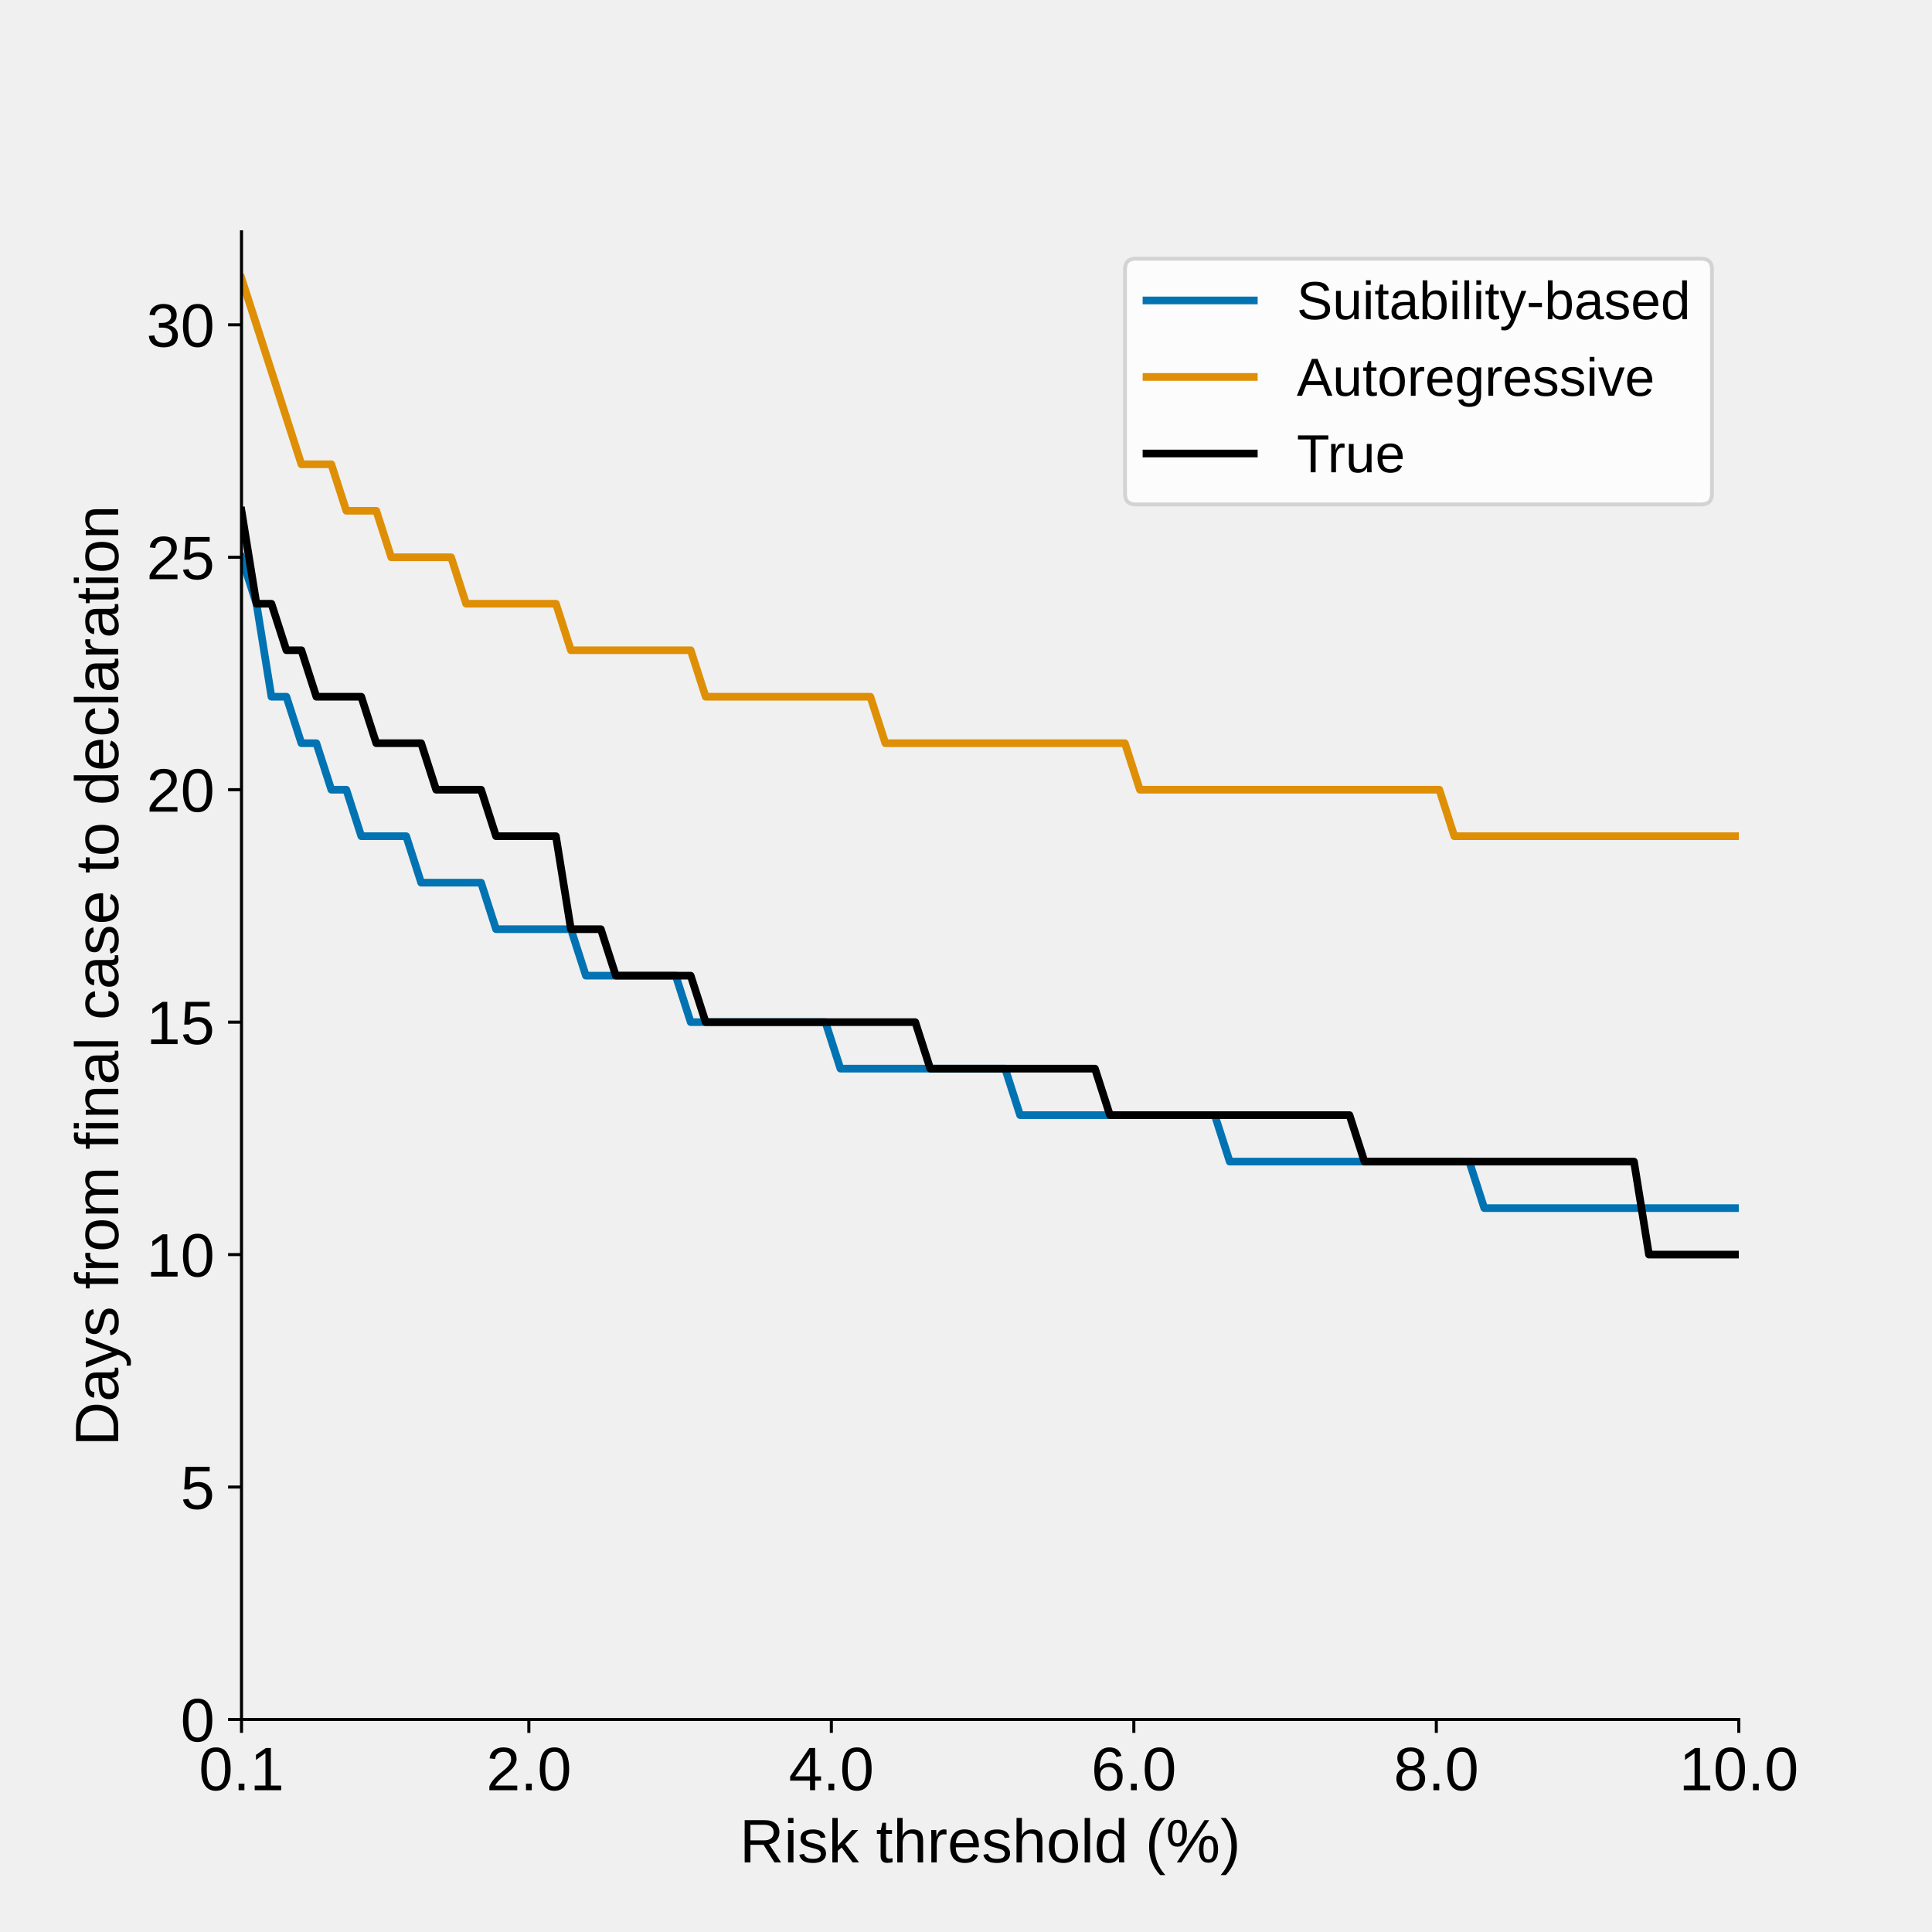
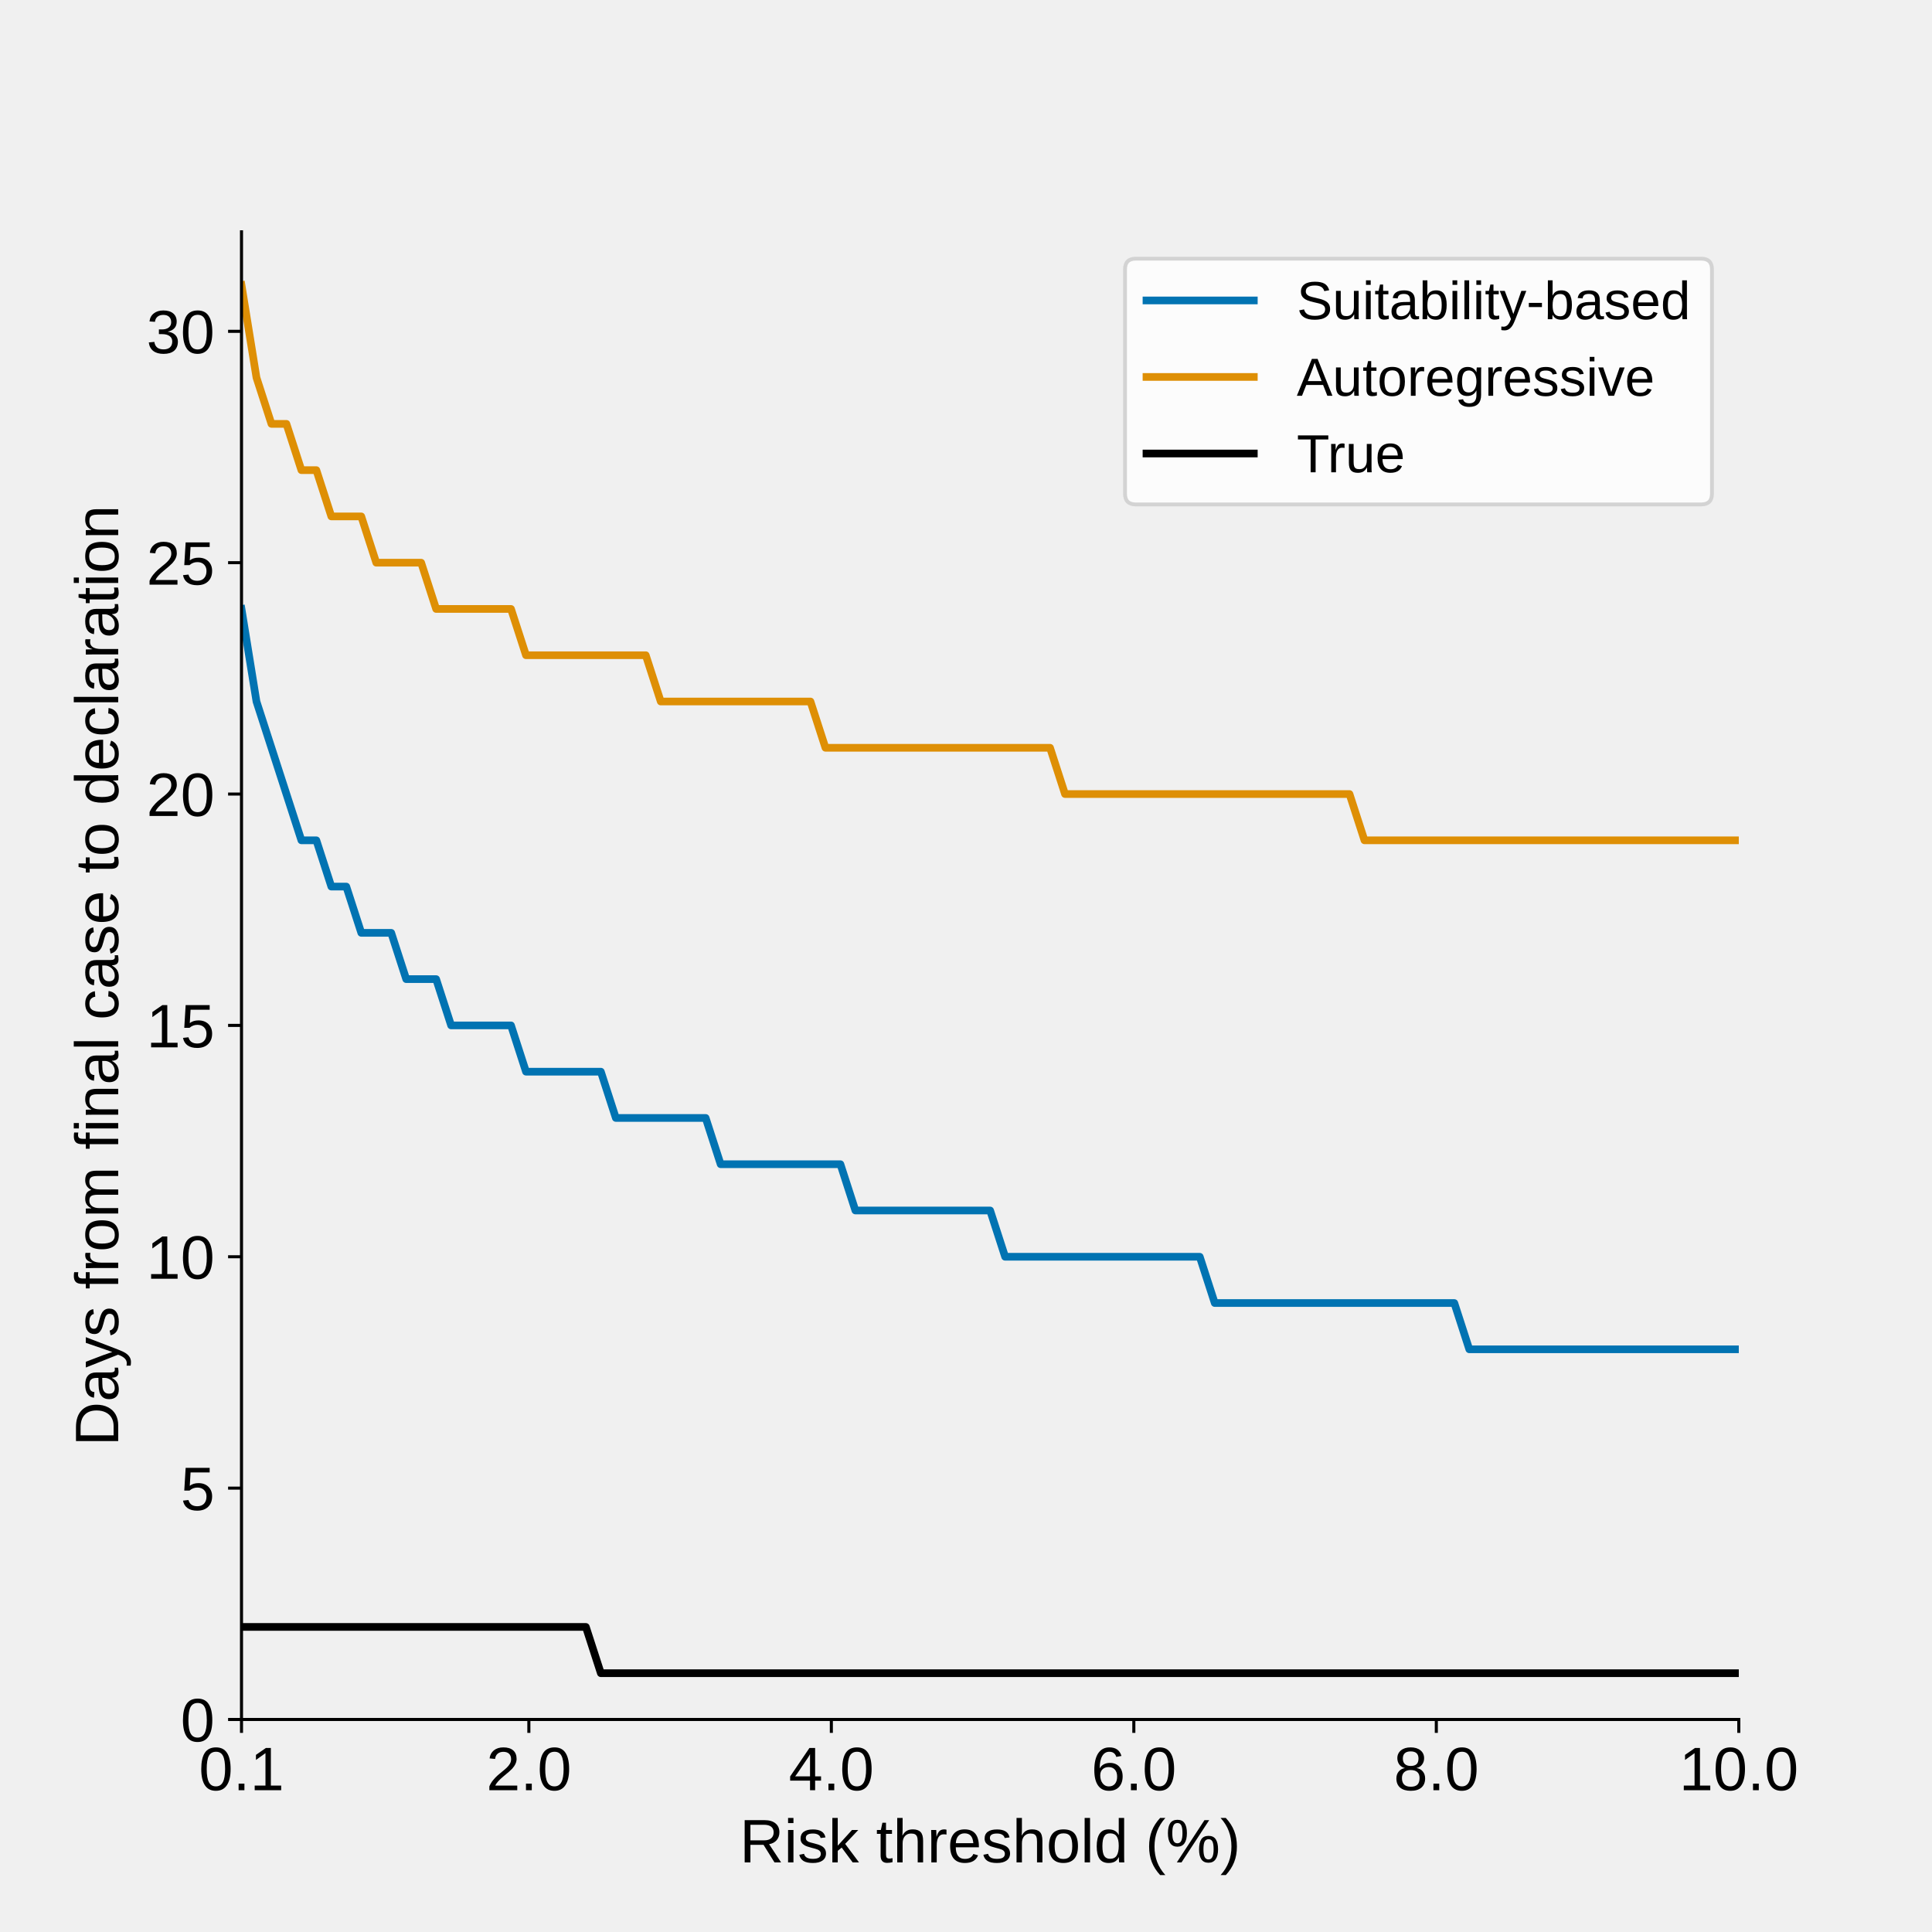
<svg xmlns="http://www.w3.org/2000/svg" xmlns:xlink="http://www.w3.org/1999/xlink" width="504pt" height="504pt" viewBox="0 0 504 504" version="1.1">
  <defs>
    <style type="text/css">*{stroke-linejoin: round; stroke-linecap: butt}</style>
  </defs>
  <g id="figure_1">
    <g id="patch_1">
      <path d="M 0 504  L 504 504  L 504 0  L 0 0  L 0 504  z " style="fill: none" />
    </g>
    <g id="axes_1">
      <g id="patch_2">
        <path d="M 63 448.56  L 453.6 448.56  L 453.6 60.48  L 63 60.48  L 63 448.56  z " style="fill: none" />
      </g>
      <g id="matplotlib.axis_1">
        <g id="xtick_1">
          <g id="line2d_1">
            <defs>
-               <path id="m8a0ff14685" d="M 0 0  L 0 3.5  " style="stroke: #000000; stroke-width: 0.8" />
+               <path id="m477f437d57" d="M 0 0  L 0 3.5  " style="stroke: #000000; stroke-width: 0.8" />
            </defs>
            <g>
-               <use xlink:href="#m8a0ff14685" x="63" y="448.56" style="stroke: #000000; stroke-width: 0.8" />
+               <use xlink:href="#m477f437d57" x="63" y="448.56" style="stroke: #000000; stroke-width: 0.8" />
            </g>
          </g>
          <g id="text_1">
            <text style="font-size: 16px; font-family: 'Arial', sans-serif; text-anchor: middle" x="63" y="467.012" transform="rotate(-0 63 467.0125)">0.1</text>
          </g>
        </g>
        <g id="xtick_2">
          <g id="line2d_2">
            <g>
-               <use xlink:href="#m8a0ff14685" x="137.964" y="448.56" style="stroke: #000000; stroke-width: 0.8" />
+               <use xlink:href="#m477f437d57" x="137.964" y="448.56" style="stroke: #000000; stroke-width: 0.8" />
            </g>
          </g>
          <g id="text_2">
            <text style="font-size: 16px; font-family: 'Arial', sans-serif; text-anchor: middle" x="137.964" y="467.012" transform="rotate(-0 137.9636 467.0125)">2.0</text>
          </g>
        </g>
        <g id="xtick_3">
          <g id="line2d_3">
            <g>
-               <use xlink:href="#m8a0ff14685" x="216.873" y="448.56" style="stroke: #000000; stroke-width: 0.8" />
+               <use xlink:href="#m477f437d57" x="216.873" y="448.56" style="stroke: #000000; stroke-width: 0.8" />
            </g>
          </g>
          <g id="text_3">
            <text style="font-size: 16px; font-family: 'Arial', sans-serif; text-anchor: middle" x="216.873" y="467.012" transform="rotate(-0 216.8727 467.0125)">4.0</text>
          </g>
        </g>
        <g id="xtick_4">
          <g id="line2d_4">
            <g>
-               <use xlink:href="#m8a0ff14685" x="295.782" y="448.56" style="stroke: #000000; stroke-width: 0.8" />
+               <use xlink:href="#m477f437d57" x="295.782" y="448.56" style="stroke: #000000; stroke-width: 0.8" />
            </g>
          </g>
          <g id="text_4">
            <text style="font-size: 16px; font-family: 'Arial', sans-serif; text-anchor: middle" x="295.782" y="467.012" transform="rotate(-0 295.7818 467.0125)">6.0</text>
          </g>
        </g>
        <g id="xtick_5">
          <g id="line2d_5">
            <g>
-               <use xlink:href="#m8a0ff14685" x="374.691" y="448.56" style="stroke: #000000; stroke-width: 0.8" />
+               <use xlink:href="#m477f437d57" x="374.691" y="448.56" style="stroke: #000000; stroke-width: 0.8" />
            </g>
          </g>
          <g id="text_5">
            <text style="font-size: 16px; font-family: 'Arial', sans-serif; text-anchor: middle" x="374.691" y="467.012" transform="rotate(-0 374.6909 467.0125)">8.0</text>
          </g>
        </g>
        <g id="xtick_6">
          <g id="line2d_6">
            <g>
-               <use xlink:href="#m8a0ff14685" x="453.6" y="448.56" style="stroke: #000000; stroke-width: 0.8" />
+               <use xlink:href="#m477f437d57" x="453.6" y="448.56" style="stroke: #000000; stroke-width: 0.8" />
            </g>
          </g>
          <g id="text_6">
            <text style="font-size: 16px; font-family: 'Arial', sans-serif; text-anchor: middle" x="453.6" y="467.012" transform="rotate(-0 453.6 467.0125)">10.0</text>
          </g>
        </g>
        <g id="text_7">
          <text style="font-size: 16px; font-family: 'Arial', sans-serif; text-anchor: middle" x="258.3" y="485.84" transform="rotate(-0 258.3 485.84)">Risk threshold (%)</text>
        </g>
      </g>
      <g id="matplotlib.axis_2">
        <g id="ytick_1">
          <g id="line2d_7">
            <defs>
-               <path id="m0168aa7d4e" d="M 0 0  L -3.5 0  " style="stroke: #000000; stroke-width: 0.8" />
+               <path id="m6f914d2e57" d="M 0 0  L -3.5 0  " style="stroke: #000000; stroke-width: 0.8" />
            </defs>
            <g>
-               <use xlink:href="#m0168aa7d4e" x="63" y="448.56" style="stroke: #000000; stroke-width: 0.8" />
+               <use xlink:href="#m6f914d2e57" x="63" y="448.56" style="stroke: #000000; stroke-width: 0.8" />
            </g>
          </g>
          <g id="text_8">
            <text style="font-size: 16px; font-family: 'Arial', sans-serif; text-anchor: end" x="56" y="454.286" transform="rotate(-0 56 454.2862)">0</text>
          </g>
        </g>
        <g id="ytick_2">
          <g id="line2d_8">
            <g>
-               <use xlink:href="#m0168aa7d4e" x="63" y="387.923" style="stroke: #000000; stroke-width: 0.8" />
+               <use xlink:href="#m6f914d2e57" x="63" y="388.205" style="stroke: #000000; stroke-width: 0.8" />
            </g>
          </g>
          <g id="text_9">
-             <text style="font-size: 16px; font-family: 'Arial', sans-serif; text-anchor: end" x="56" y="393.649" transform="rotate(-0 56 393.6488)">5</text>
+             <text style="font-size: 16px; font-family: 'Arial', sans-serif; text-anchor: end" x="56" y="393.932" transform="rotate(-0 56 393.9317)">5</text>
          </g>
        </g>
        <g id="ytick_3">
          <g id="line2d_9">
            <g>
-               <use xlink:href="#m0168aa7d4e" x="63" y="327.285" style="stroke: #000000; stroke-width: 0.8" />
+               <use xlink:href="#m6f914d2e57" x="63" y="327.851" style="stroke: #000000; stroke-width: 0.8" />
            </g>
          </g>
          <g id="text_10">
-             <text style="font-size: 16px; font-family: 'Arial', sans-serif; text-anchor: end" x="56" y="333.011" transform="rotate(-0 56 333.0113)">10</text>
+             <text style="font-size: 16px; font-family: 'Arial', sans-serif; text-anchor: end" x="56" y="333.577" transform="rotate(-0 56 333.5771)">10</text>
          </g>
        </g>
        <g id="ytick_4">
          <g id="line2d_10">
            <g>
-               <use xlink:href="#m0168aa7d4e" x="63" y="266.647" style="stroke: #000000; stroke-width: 0.8" />
+               <use xlink:href="#m6f914d2e57" x="63" y="267.496" style="stroke: #000000; stroke-width: 0.8" />
            </g>
          </g>
          <g id="text_11">
-             <text style="font-size: 16px; font-family: 'Arial', sans-serif; text-anchor: end" x="56" y="272.374" transform="rotate(-0 56 272.3737)">15</text>
+             <text style="font-size: 16px; font-family: 'Arial', sans-serif; text-anchor: end" x="56" y="273.222" transform="rotate(-0 56 273.2225)">15</text>
          </g>
        </g>
        <g id="ytick_5">
          <g id="line2d_11">
            <g>
-               <use xlink:href="#m0168aa7d4e" x="63" y="206.01" style="stroke: #000000; stroke-width: 0.8" />
+               <use xlink:href="#m6f914d2e57" x="63" y="207.142" style="stroke: #000000; stroke-width: 0.8" />
            </g>
          </g>
          <g id="text_12">
-             <text style="font-size: 16px; font-family: 'Arial', sans-serif; text-anchor: end" x="56" y="211.736" transform="rotate(-0 56 211.7363)">20</text>
+             <text style="font-size: 16px; font-family: 'Arial', sans-serif; text-anchor: end" x="56" y="212.868" transform="rotate(-0 56 212.8679)">20</text>
          </g>
        </g>
        <g id="ytick_6">
          <g id="line2d_12">
            <g>
-               <use xlink:href="#m0168aa7d4e" x="63" y="145.373" style="stroke: #000000; stroke-width: 0.8" />
+               <use xlink:href="#m6f914d2e57" x="63" y="146.787" style="stroke: #000000; stroke-width: 0.8" />
            </g>
          </g>
          <g id="text_13">
-             <text style="font-size: 16px; font-family: 'Arial', sans-serif; text-anchor: end" x="56" y="151.099" transform="rotate(-0 56 151.0987)">25</text>
+             <text style="font-size: 16px; font-family: 'Arial', sans-serif; text-anchor: end" x="56" y="152.513" transform="rotate(-0 56 152.5133)">25</text>
          </g>
        </g>
        <g id="ytick_7">
          <g id="line2d_13">
            <g>
-               <use xlink:href="#m0168aa7d4e" x="63" y="84.735" style="stroke: #000000; stroke-width: 0.8" />
+               <use xlink:href="#m6f914d2e57" x="63" y="86.432" style="stroke: #000000; stroke-width: 0.8" />
            </g>
          </g>
          <g id="text_14">
-             <text style="font-size: 16px; font-family: 'Arial', sans-serif; text-anchor: end" x="56" y="90.461" transform="rotate(-0 56 90.46125)">30</text>
+             <text style="font-size: 16px; font-family: 'Arial', sans-serif; text-anchor: end" x="56" y="92.159" transform="rotate(-0 56 92.15872)">30</text>
          </g>
        </g>
        <g id="text_15">
          <text style="font-size: 16px; font-family: 'Arial', sans-serif; text-anchor: middle" x="30.837" y="254.52" transform="rotate(-90 30.8375 254.52)">Days from final case to declaration</text>
        </g>
      </g>
      <g id="line2d_14">
-         <path d="M 63 145.373  L 66.906 157.5  L 70.812 181.755  L 74.718 181.755  L 78.624 193.882  L 82.53 193.882  L 86.436 206.01  L 90.342 206.01  L 94.248 218.137  L 98.154 218.137  L 102.06 218.137  L 105.966 218.137  L 109.872 230.265  L 113.778 230.265  L 117.684 230.265  L 121.59 230.265  L 125.496 230.265  L 129.402 242.393  L 133.308 242.393  L 137.214 242.393  L 141.12 242.393  L 145.026 242.393  L 148.932 242.393  L 152.838 254.52  L 156.744 254.52  L 160.65 254.52  L 164.556 254.52  L 168.462 254.52  L 172.368 254.52  L 176.274 254.52  L 180.18 266.647  L 184.086 266.647  L 187.992 266.647  L 191.898 266.647  L 195.804 266.647  L 199.71 266.647  L 203.616 266.647  L 207.522 266.647  L 211.428 266.647  L 215.334 266.647  L 219.24 278.775  L 223.146 278.775  L 227.052 278.775  L 230.958 278.775  L 234.864 278.775  L 238.77 278.775  L 242.676 278.775  L 246.582 278.775  L 250.488 278.775  L 254.394 278.775  L 258.3 278.775  L 262.206 278.775  L 266.112 290.902  L 270.018 290.902  L 273.924 290.902  L 277.83 290.902  L 281.736 290.902  L 285.642 290.902  L 289.548 290.902  L 293.454 290.902  L 297.36 290.902  L 301.266 290.902  L 305.172 290.902  L 309.078 290.902  L 312.984 290.902  L 316.89 290.902  L 320.796 303.03  L 324.702 303.03  L 328.608 303.03  L 332.514 303.03  L 336.42 303.03  L 340.326 303.03  L 344.232 303.03  L 348.138 303.03  L 352.044 303.03  L 355.95 303.03  L 359.856 303.03  L 363.762 303.03  L 367.668 303.03  L 371.574 303.03  L 375.48 303.03  L 379.386 303.03  L 383.292 303.03  L 387.198 315.158  L 391.104 315.158  L 395.01 315.158  L 398.916 315.158  L 402.822 315.158  L 406.728 315.158  L 410.634 315.158  L 414.54 315.158  L 418.446 315.158  L 422.352 315.158  L 426.258 315.158  L 430.164 315.158  L 434.07 315.158  L 437.976 315.158  L 441.882 315.158  L 445.788 315.158  L 449.694 315.158  L 453.6 315.158  " clip-path="url(#p93578018dd)" style="fill: none; stroke: #0173b2; stroke-width: 2; stroke-linecap: square" />
+         <path d="M 63 158.858  L 66.906 183  L 70.812 195.071  L 74.718 207.142  L 78.624 219.213  L 82.53 219.213  L 86.436 231.283  L 90.342 231.283  L 94.248 243.354  L 98.154 243.354  L 102.06 243.354  L 105.966 255.425  L 109.872 255.425  L 113.778 255.425  L 117.684 267.496  L 121.59 267.496  L 125.496 267.496  L 129.402 267.496  L 133.308 267.496  L 137.214 279.567  L 141.12 279.567  L 145.026 279.567  L 148.932 279.567  L 152.838 279.567  L 156.744 279.567  L 160.65 291.638  L 164.556 291.638  L 168.462 291.638  L 172.368 291.638  L 176.274 291.638  L 180.18 291.638  L 184.086 291.638  L 187.992 303.709  L 191.898 303.709  L 195.804 303.709  L 199.71 303.709  L 203.616 303.709  L 207.522 303.709  L 211.428 303.709  L 215.334 303.709  L 219.24 303.709  L 223.146 315.78  L 227.052 315.78  L 230.958 315.78  L 234.864 315.78  L 238.77 315.78  L 242.676 315.78  L 246.582 315.78  L 250.488 315.78  L 254.394 315.78  L 258.3 315.78  L 262.206 327.851  L 266.112 327.851  L 270.018 327.851  L 273.924 327.851  L 277.83 327.851  L 281.736 327.851  L 285.642 327.851  L 289.548 327.851  L 293.454 327.851  L 297.36 327.851  L 301.266 327.851  L 305.172 327.851  L 309.078 327.851  L 312.984 327.851  L 316.89 339.922  L 320.796 339.922  L 324.702 339.922  L 328.608 339.922  L 332.514 339.922  L 336.42 339.922  L 340.326 339.922  L 344.232 339.922  L 348.138 339.922  L 352.044 339.922  L 355.95 339.922  L 359.856 339.922  L 363.762 339.922  L 367.668 339.922  L 371.574 339.922  L 375.48 339.922  L 379.386 339.922  L 383.292 351.993  L 387.198 351.993  L 391.104 351.993  L 395.01 351.993  L 398.916 351.993  L 402.822 351.993  L 406.728 351.993  L 410.634 351.993  L 414.54 351.993  L 418.446 351.993  L 422.352 351.993  L 426.258 351.993  L 430.164 351.993  L 434.07 351.993  L 437.976 351.993  L 441.882 351.993  L 445.788 351.993  L 449.694 351.993  L 453.6 351.993  " clip-path="url(#p6115a1099d)" style="fill: none; stroke: #0173b2; stroke-width: 2; stroke-linecap: square" />
      </g>
      <g id="line2d_15">
-         <path d="M 63 72.608  L 66.906 84.735  L 70.812 96.862  L 74.718 108.99  L 78.624 121.118  L 82.53 121.118  L 86.436 121.118  L 90.342 133.245  L 94.248 133.245  L 98.154 133.245  L 102.06 145.373  L 105.966 145.373  L 109.872 145.373  L 113.778 145.373  L 117.684 145.373  L 121.59 157.5  L 125.496 157.5  L 129.402 157.5  L 133.308 157.5  L 137.214 157.5  L 141.12 157.5  L 145.026 157.5  L 148.932 169.627  L 152.838 169.627  L 156.744 169.627  L 160.65 169.627  L 164.556 169.627  L 168.462 169.627  L 172.368 169.627  L 176.274 169.627  L 180.18 169.627  L 184.086 181.755  L 187.992 181.755  L 191.898 181.755  L 195.804 181.755  L 199.71 181.755  L 203.616 181.755  L 207.522 181.755  L 211.428 181.755  L 215.334 181.755  L 219.24 181.755  L 223.146 181.755  L 227.052 181.755  L 230.958 193.882  L 234.864 193.882  L 238.77 193.882  L 242.676 193.882  L 246.582 193.882  L 250.488 193.882  L 254.394 193.882  L 258.3 193.882  L 262.206 193.882  L 266.112 193.882  L 270.018 193.882  L 273.924 193.882  L 277.83 193.882  L 281.736 193.882  L 285.642 193.882  L 289.548 193.882  L 293.454 193.882  L 297.36 206.01  L 301.266 206.01  L 305.172 206.01  L 309.078 206.01  L 312.984 206.01  L 316.89 206.01  L 320.796 206.01  L 324.702 206.01  L 328.608 206.01  L 332.514 206.01  L 336.42 206.01  L 340.326 206.01  L 344.232 206.01  L 348.138 206.01  L 352.044 206.01  L 355.95 206.01  L 359.856 206.01  L 363.762 206.01  L 367.668 206.01  L 371.574 206.01  L 375.48 206.01  L 379.386 218.137  L 383.292 218.137  L 387.198 218.137  L 391.104 218.137  L 395.01 218.137  L 398.916 218.137  L 402.822 218.137  L 406.728 218.137  L 410.634 218.137  L 414.54 218.137  L 418.446 218.137  L 422.352 218.137  L 426.258 218.137  L 430.164 218.137  L 434.07 218.137  L 437.976 218.137  L 441.882 218.137  L 445.788 218.137  L 449.694 218.137  L 453.6 218.137  " clip-path="url(#p93578018dd)" style="fill: none; stroke: #de8f05; stroke-width: 2; stroke-linecap: square" />
+         <path d="M 63 74.362  L 66.906 98.503  L 70.812 110.574  L 74.718 110.574  L 78.624 122.645  L 82.53 122.645  L 86.436 134.716  L 90.342 134.716  L 94.248 134.716  L 98.154 146.787  L 102.06 146.787  L 105.966 146.787  L 109.872 146.787  L 113.778 158.858  L 117.684 158.858  L 121.59 158.858  L 125.496 158.858  L 129.402 158.858  L 133.308 158.858  L 137.214 170.929  L 141.12 170.929  L 145.026 170.929  L 148.932 170.929  L 152.838 170.929  L 156.744 170.929  L 160.65 170.929  L 164.556 170.929  L 168.462 170.929  L 172.368 183  L 176.274 183  L 180.18 183  L 184.086 183  L 187.992 183  L 191.898 183  L 195.804 183  L 199.71 183  L 203.616 183  L 207.522 183  L 211.428 183  L 215.334 195.071  L 219.24 195.071  L 223.146 195.071  L 227.052 195.071  L 230.958 195.071  L 234.864 195.071  L 238.77 195.071  L 242.676 195.071  L 246.582 195.071  L 250.488 195.071  L 254.394 195.071  L 258.3 195.071  L 262.206 195.071  L 266.112 195.071  L 270.018 195.071  L 273.924 195.071  L 277.83 207.142  L 281.736 207.142  L 285.642 207.142  L 289.548 207.142  L 293.454 207.142  L 297.36 207.142  L 301.266 207.142  L 305.172 207.142  L 309.078 207.142  L 312.984 207.142  L 316.89 207.142  L 320.796 207.142  L 324.702 207.142  L 328.608 207.142  L 332.514 207.142  L 336.42 207.142  L 340.326 207.142  L 344.232 207.142  L 348.138 207.142  L 352.044 207.142  L 355.95 219.213  L 359.856 219.213  L 363.762 219.213  L 367.668 219.213  L 371.574 219.213  L 375.48 219.213  L 379.386 219.213  L 383.292 219.213  L 387.198 219.213  L 391.104 219.213  L 395.01 219.213  L 398.916 219.213  L 402.822 219.213  L 406.728 219.213  L 410.634 219.213  L 414.54 219.213  L 418.446 219.213  L 422.352 219.213  L 426.258 219.213  L 430.164 219.213  L 434.07 219.213  L 437.976 219.213  L 441.882 219.213  L 445.788 219.213  L 449.694 219.213  L 453.6 219.213  " clip-path="url(#p6115a1099d)" style="fill: none; stroke: #de8f05; stroke-width: 2; stroke-linecap: square" />
      </g>
      <g id="line2d_16">
-         <path d="M 63 133.245  L 66.906 157.5  L 70.812 157.5  L 74.718 169.627  L 78.624 169.627  L 82.53 181.755  L 86.436 181.755  L 90.342 181.755  L 94.248 181.755  L 98.154 193.882  L 102.06 193.882  L 105.966 193.882  L 109.872 193.882  L 113.778 206.01  L 117.684 206.01  L 121.59 206.01  L 125.496 206.01  L 129.402 218.137  L 133.308 218.137  L 137.214 218.137  L 141.12 218.137  L 145.026 218.137  L 148.932 242.393  L 152.838 242.393  L 156.744 242.393  L 160.65 254.52  L 164.556 254.52  L 168.462 254.52  L 172.368 254.52  L 176.274 254.52  L 180.18 254.52  L 184.086 266.647  L 187.992 266.647  L 191.898 266.647  L 195.804 266.647  L 199.71 266.647  L 203.616 266.647  L 207.522 266.647  L 211.428 266.647  L 215.334 266.647  L 219.24 266.647  L 223.146 266.647  L 227.052 266.647  L 230.958 266.647  L 234.864 266.647  L 238.77 266.647  L 242.676 278.775  L 246.582 278.775  L 250.488 278.775  L 254.394 278.775  L 258.3 278.775  L 262.206 278.775  L 266.112 278.775  L 270.018 278.775  L 273.924 278.775  L 277.83 278.775  L 281.736 278.775  L 285.642 278.775  L 289.548 290.902  L 293.454 290.902  L 297.36 290.902  L 301.266 290.902  L 305.172 290.902  L 309.078 290.902  L 312.984 290.902  L 316.89 290.902  L 320.796 290.902  L 324.702 290.902  L 328.608 290.902  L 332.514 290.902  L 336.42 290.902  L 340.326 290.902  L 344.232 290.902  L 348.138 290.902  L 352.044 290.902  L 355.95 303.03  L 359.856 303.03  L 363.762 303.03  L 367.668 303.03  L 371.574 303.03  L 375.48 303.03  L 379.386 303.03  L 383.292 303.03  L 387.198 303.03  L 391.104 303.03  L 395.01 303.03  L 398.916 303.03  L 402.822 303.03  L 406.728 303.03  L 410.634 303.03  L 414.54 303.03  L 418.446 303.03  L 422.352 303.03  L 426.258 303.03  L 430.164 327.285  L 434.07 327.285  L 437.976 327.285  L 441.882 327.285  L 445.788 327.285  L 449.694 327.285  L 453.6 327.285  " clip-path="url(#p93578018dd)" style="fill: none; stroke: #000000; stroke-width: 2; stroke-linecap: square" />
+         <path d="M 63 424.418  L 66.906 424.418  L 70.812 424.418  L 74.718 424.418  L 78.624 424.418  L 82.53 424.418  L 86.436 424.418  L 90.342 424.418  L 94.248 424.418  L 98.154 424.418  L 102.06 424.418  L 105.966 424.418  L 109.872 424.418  L 113.778 424.418  L 117.684 424.418  L 121.59 424.418  L 125.496 424.418  L 129.402 424.418  L 133.308 424.418  L 137.214 424.418  L 141.12 424.418  L 145.026 424.418  L 148.932 424.418  L 152.838 424.418  L 156.744 436.489  L 160.65 436.489  L 164.556 436.489  L 168.462 436.489  L 172.368 436.489  L 176.274 436.489  L 180.18 436.489  L 184.086 436.489  L 187.992 436.489  L 191.898 436.489  L 195.804 436.489  L 199.71 436.489  L 203.616 436.489  L 207.522 436.489  L 211.428 436.489  L 215.334 436.489  L 219.24 436.489  L 223.146 436.489  L 227.052 436.489  L 230.958 436.489  L 234.864 436.489  L 238.77 436.489  L 242.676 436.489  L 246.582 436.489  L 250.488 436.489  L 254.394 436.489  L 258.3 436.489  L 262.206 436.489  L 266.112 436.489  L 270.018 436.489  L 273.924 436.489  L 277.83 436.489  L 281.736 436.489  L 285.642 436.489  L 289.548 436.489  L 293.454 436.489  L 297.36 436.489  L 301.266 436.489  L 305.172 436.489  L 309.078 436.489  L 312.984 436.489  L 316.89 436.489  L 320.796 436.489  L 324.702 436.489  L 328.608 436.489  L 332.514 436.489  L 336.42 436.489  L 340.326 436.489  L 344.232 436.489  L 348.138 436.489  L 352.044 436.489  L 355.95 436.489  L 359.856 436.489  L 363.762 436.489  L 367.668 436.489  L 371.574 436.489  L 375.48 436.489  L 379.386 436.489  L 383.292 436.489  L 387.198 436.489  L 391.104 436.489  L 395.01 436.489  L 398.916 436.489  L 402.822 436.489  L 406.728 436.489  L 410.634 436.489  L 414.54 436.489  L 418.446 436.489  L 422.352 436.489  L 426.258 436.489  L 430.164 436.489  L 434.07 436.489  L 437.976 436.489  L 441.882 436.489  L 445.788 436.489  L 449.694 436.489  L 453.6 436.489  " clip-path="url(#p6115a1099d)" style="fill: none; stroke: #000000; stroke-width: 2; stroke-linecap: square" />
      </g>
      <g id="patch_3">
        <path d="M 63 448.56  L 63 60.48  " style="fill: none; stroke: #000000; stroke-width: 0.8; stroke-linejoin: miter; stroke-linecap: square" />
      </g>
      <g id="patch_4">
        <path d="M 63 448.56  L 453.6 448.56  " style="fill: none; stroke: #000000; stroke-width: 0.8; stroke-linejoin: miter; stroke-linecap: square" />
      </g>
      <g id="legend_1">
        <g id="patch_5">
          <path d="M 296.282 131.589  L 443.8 131.589  Q 446.6 131.589 446.6 128.789  L 446.6 70.28  Q 446.6 67.48 443.8 67.48  L 296.282 67.48  Q 293.482 67.48 293.482 70.28  L 293.482 128.789  Q 293.482 131.589 296.282 131.589  z " style="fill: #ffffff; opacity: 0.8; stroke: #cccccc; stroke-linejoin: miter" />
        </g>
        <g id="line2d_17">
          <path d="M 299.082 78.372  L 313.082 78.372  L 327.082 78.372  " style="fill: none; stroke: #0173b2; stroke-width: 2; stroke-linecap: square" />
        </g>
        <g id="text_16">
          <text style="font-size: 14px; font-family: 'Arial', sans-serif; text-anchor: start" x="338.282" y="83.272" transform="rotate(-0 338.2816 83.27156)">Suitability-based</text>
        </g>
        <g id="line2d_18">
          <path d="M 299.082 98.339  L 313.082 98.339  L 327.082 98.339  " style="fill: none; stroke: #de8f05; stroke-width: 2; stroke-linecap: square" />
        </g>
        <g id="text_17">
          <text style="font-size: 14px; font-family: 'Arial', sans-serif; text-anchor: start" x="338.282" y="103.239" transform="rotate(-0 338.2816 103.2391)">Autoregressive</text>
        </g>
        <g id="line2d_19">
          <path d="M 299.082 118.307  L 313.082 118.307  L 327.082 118.307  " style="fill: none; stroke: #000000; stroke-width: 2; stroke-linecap: square" />
        </g>
        <g id="text_18">
          <text style="font-size: 14px; font-family: 'Arial', sans-serif; text-anchor: start" x="338.282" y="123.207" transform="rotate(-0 338.2816 123.2066)">True</text>
        </g>
      </g>
    </g>
  </g>
  <defs>
-     <clipPath id="p93578018dd">
+     <clipPath id="p6115a1099d">
      <rect x="63" y="60.48" width="390.6" height="388.08" />
    </clipPath>
  </defs>
</svg>
